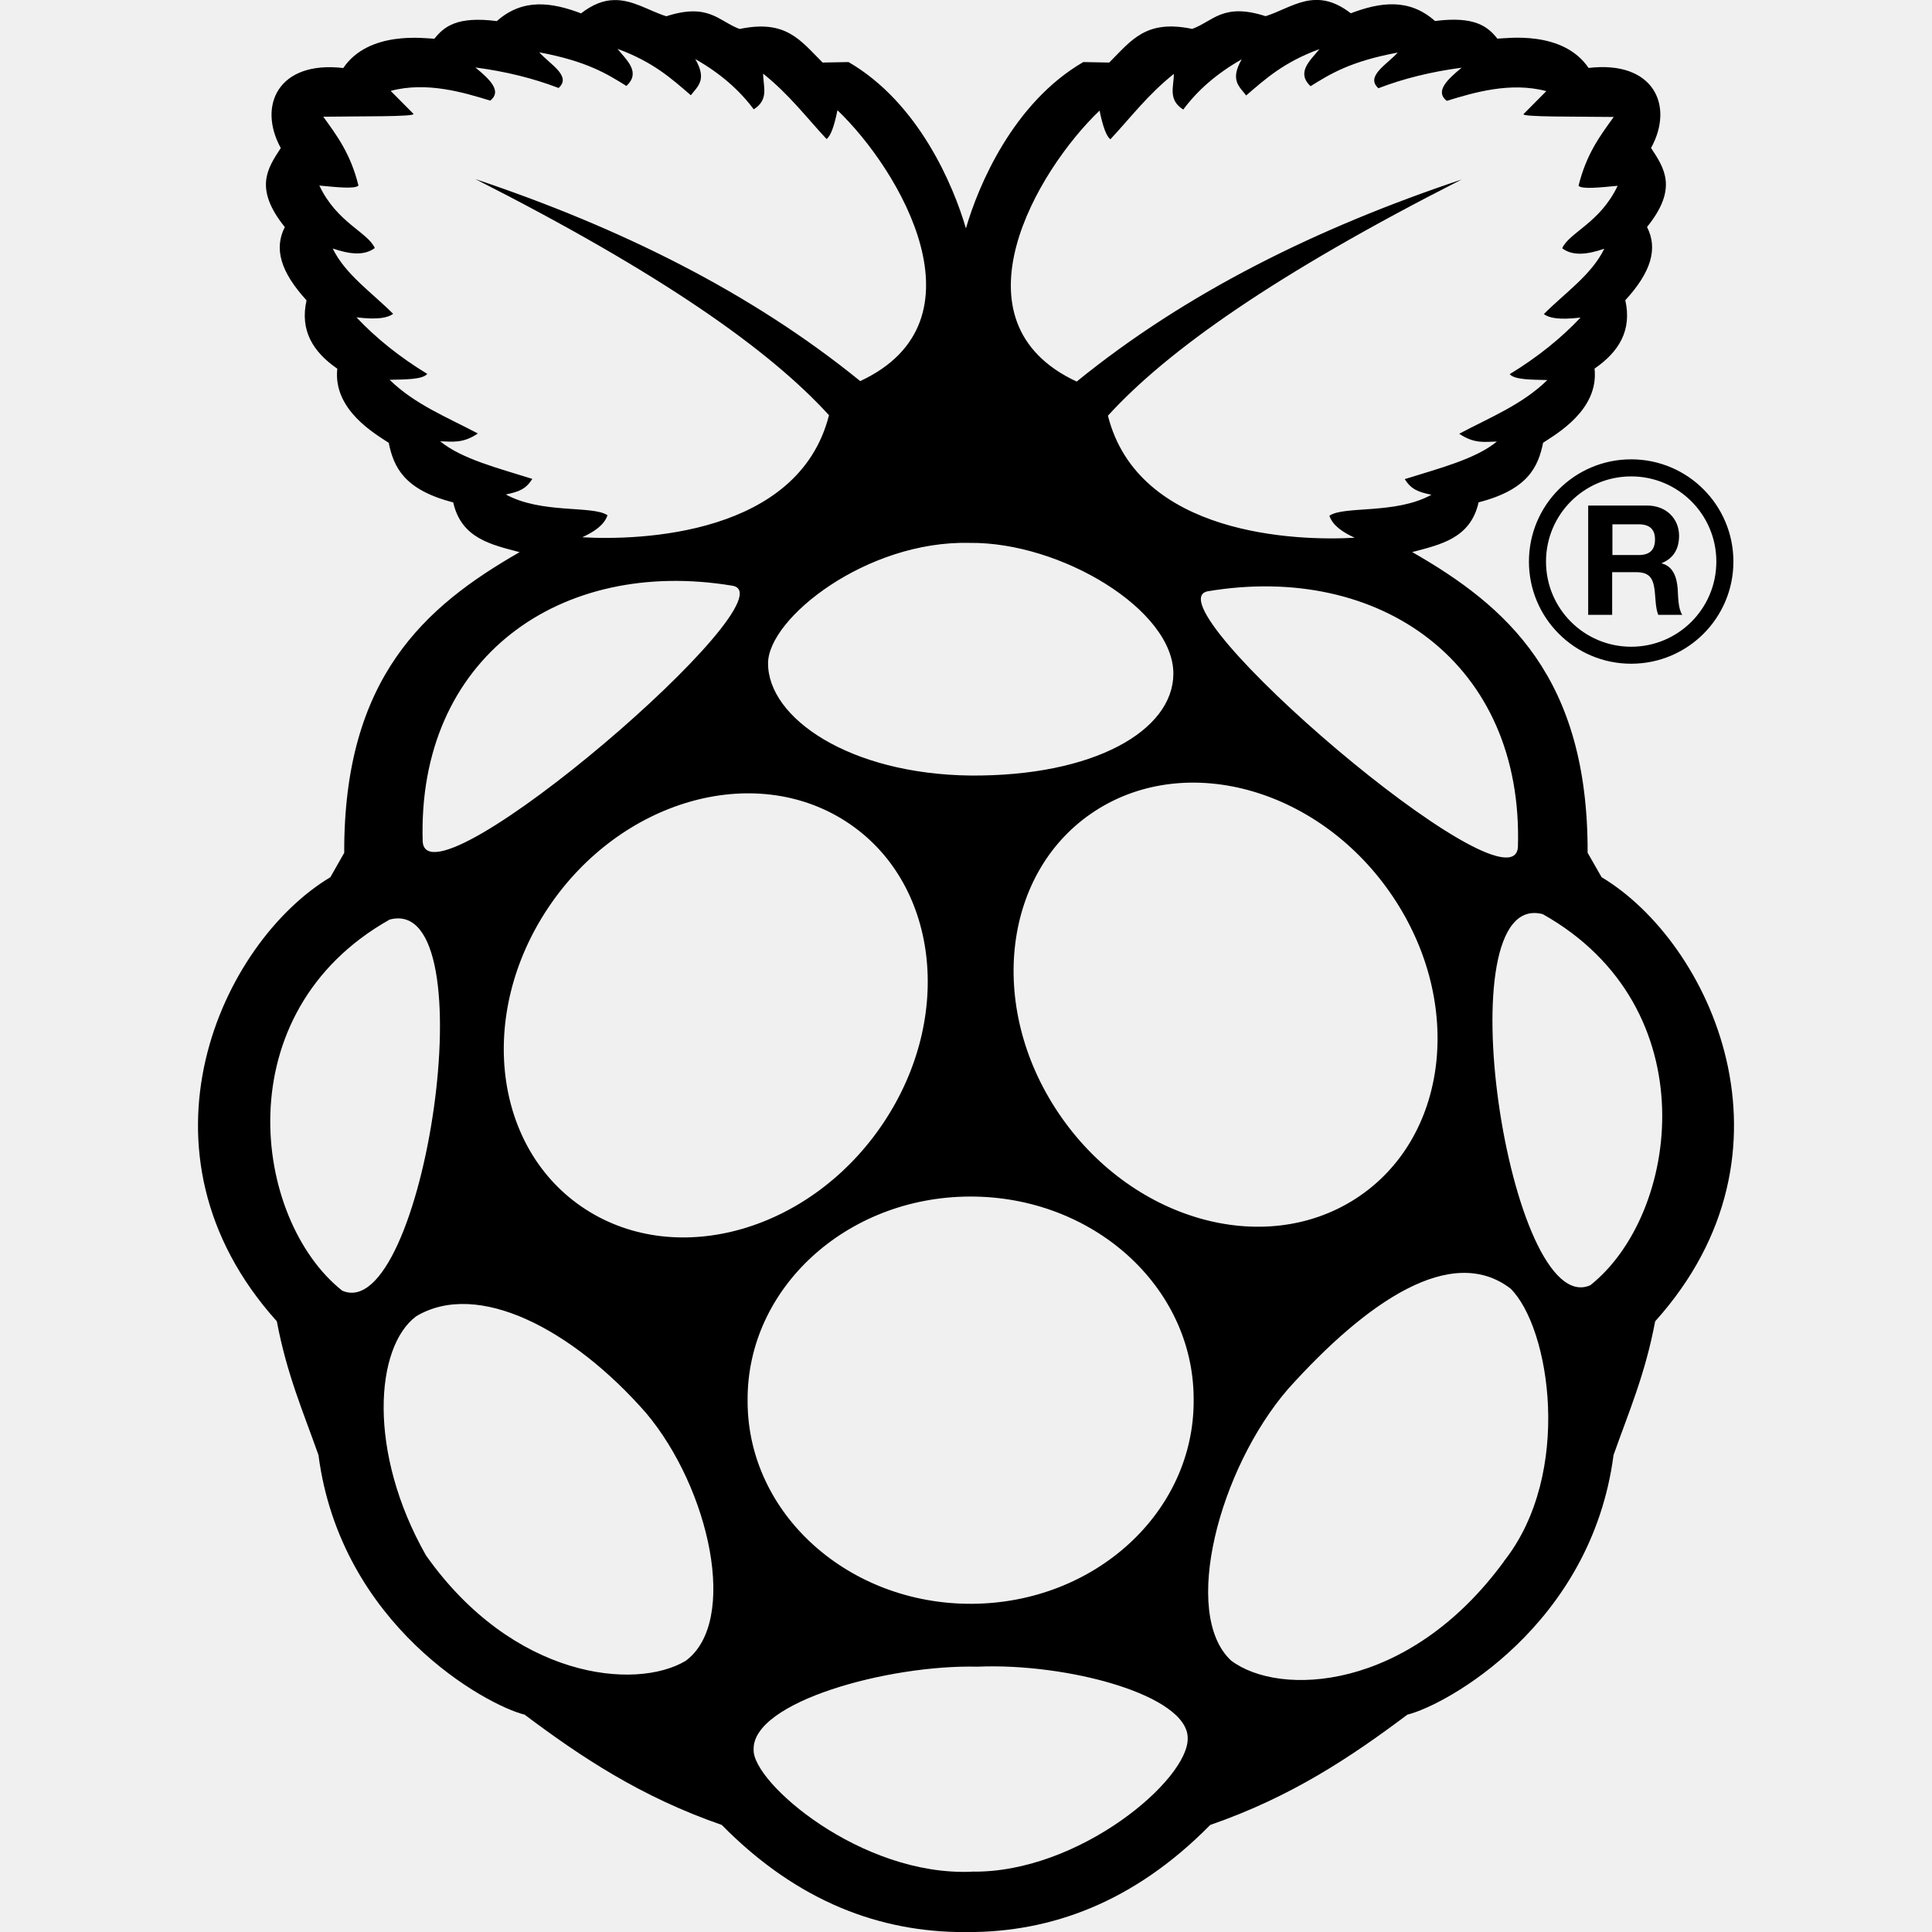
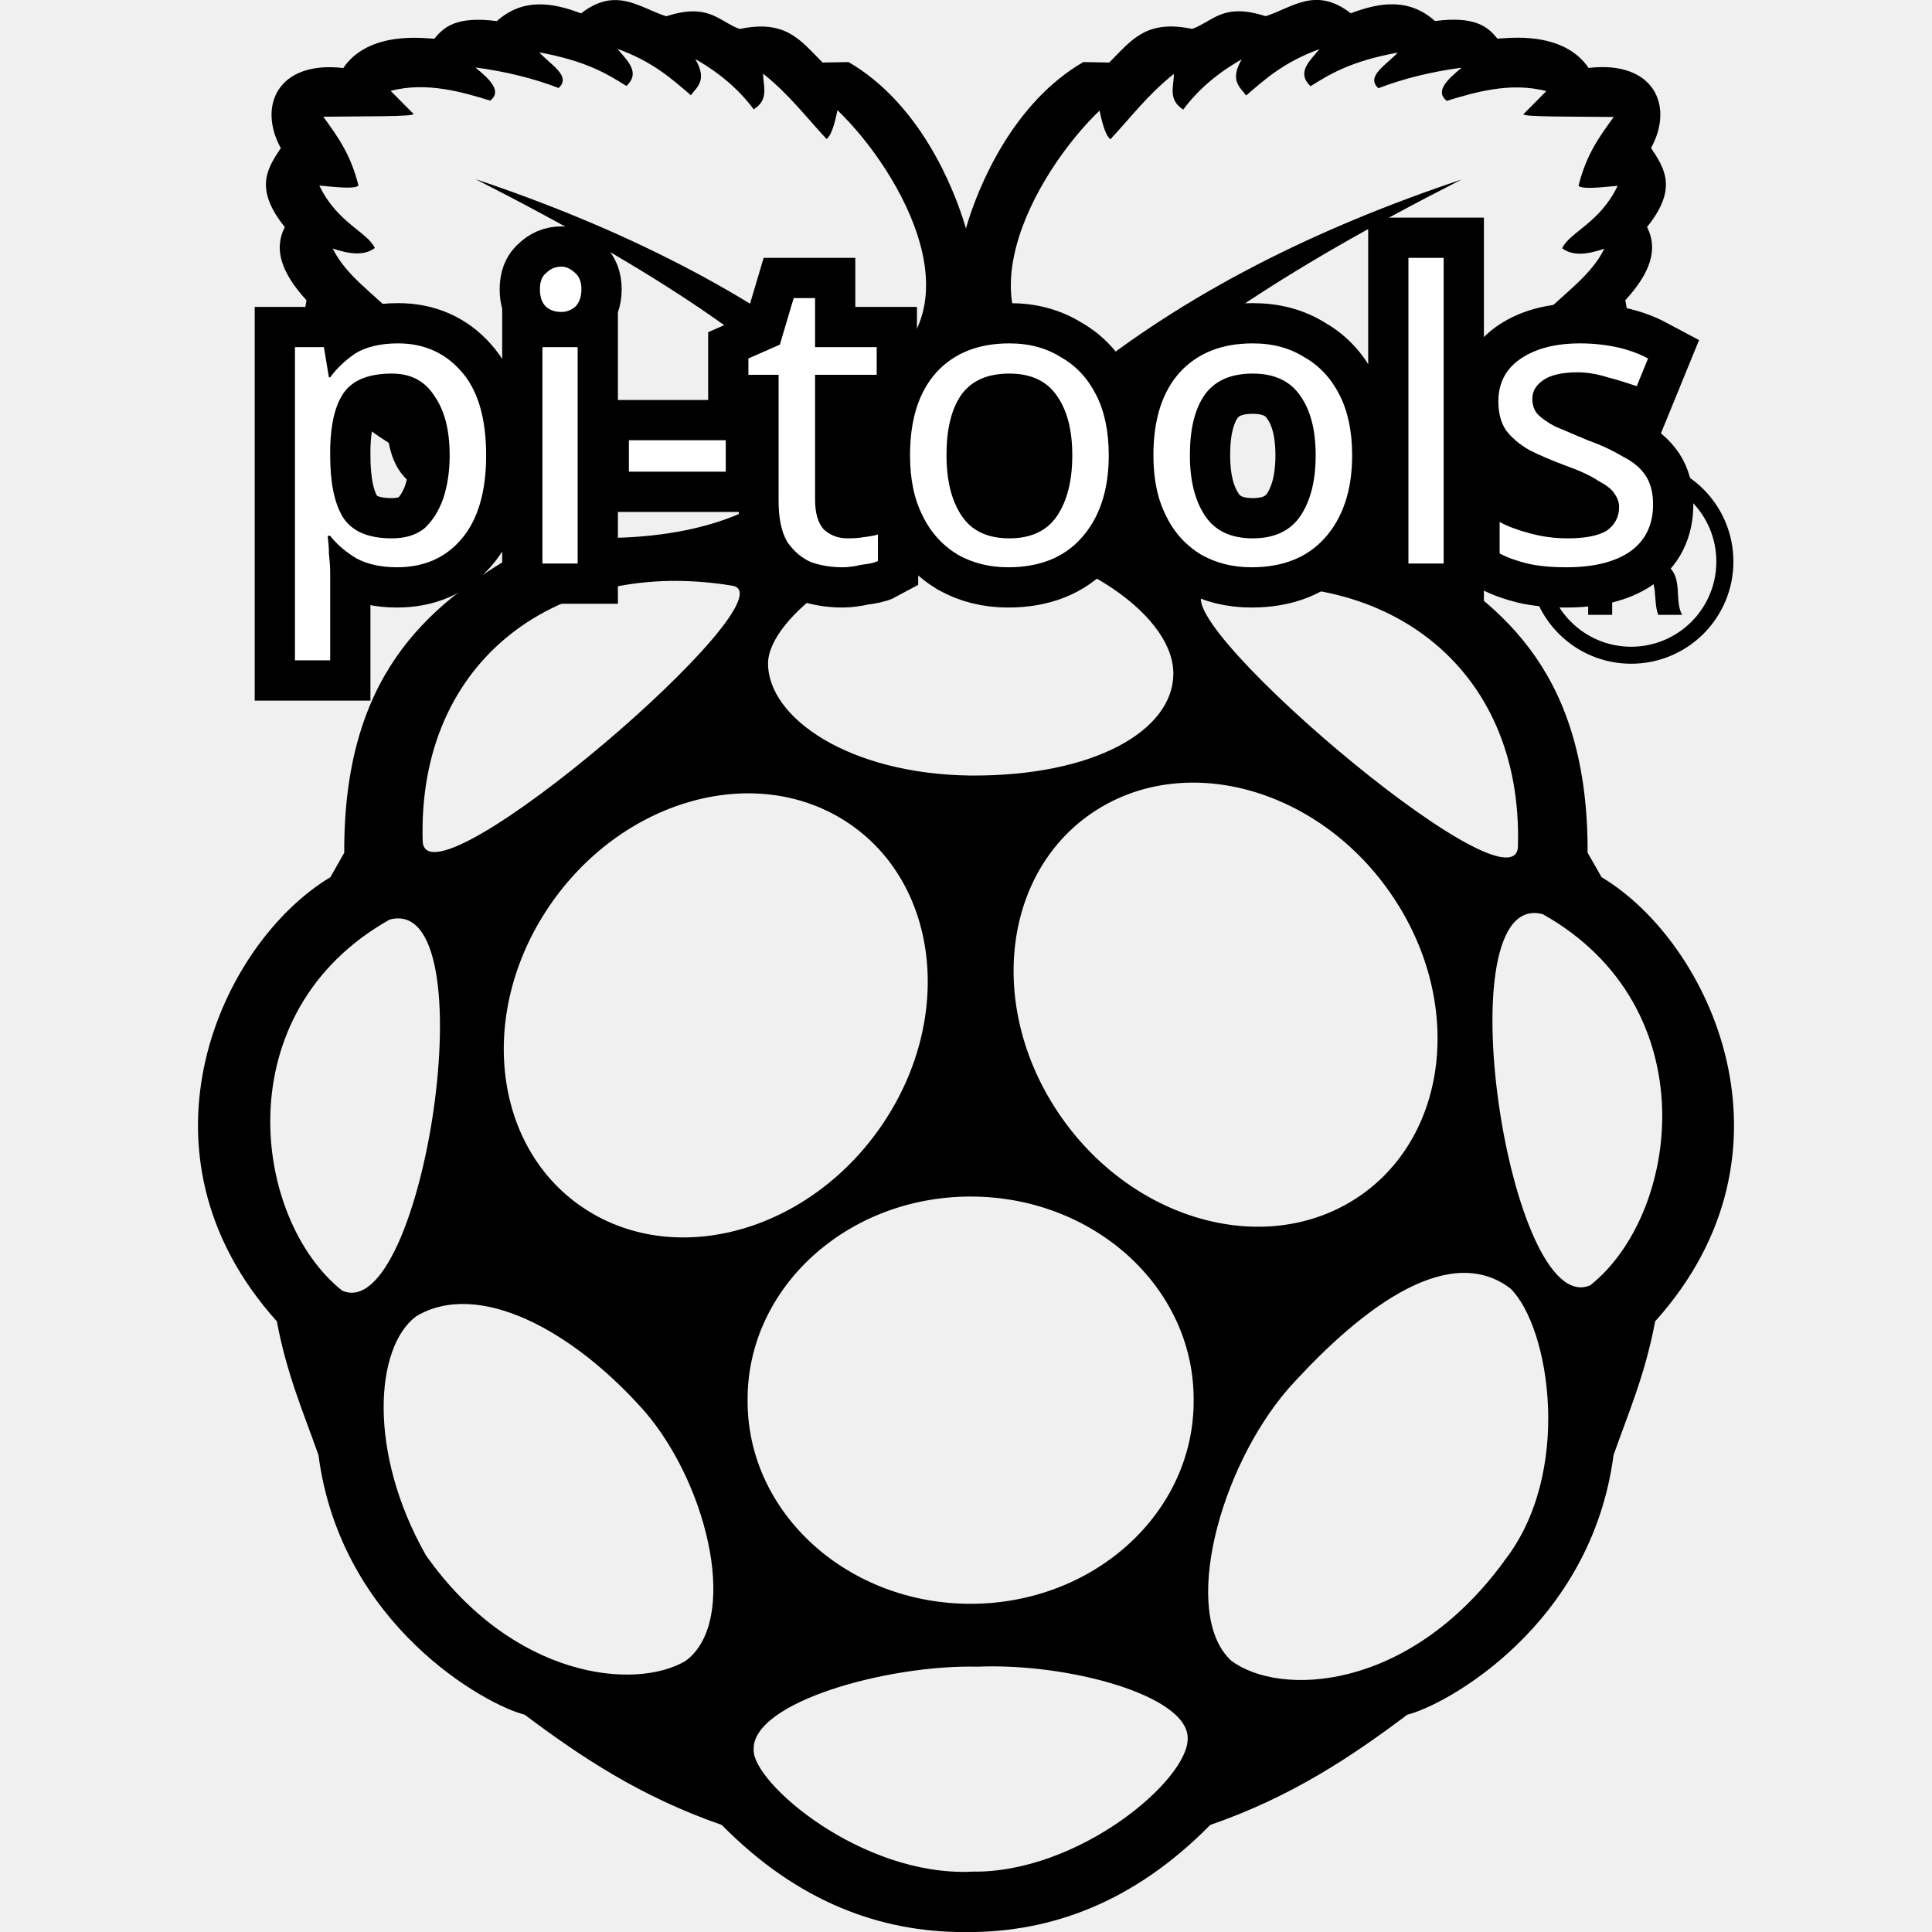
- <svg xmlns="http://www.w3.org/2000/svg" role="img" viewBox="0 0 24 24">
+ <svg xmlns="http://www.w3.org/2000/svg" role="img" width="96" height="96" viewBox="0 0 24 24">
  <path d="m19.895 10.896-.173-.303c.007-2.175-1.002-3.061-2.179-3.735.356-.094.724-.171.825-.618.612-.157.74-.44.801-.74.16-.107.696-.406.639-.921.3-.207.467-.472.382-.849.322-.351.407-.642.27-.91.387-.48.215-.73.05-.982.29-.525.034-1.089-.776-.994-.322-.473-1.024-.366-1.133-.364-.121-.152-.282-.282-.775-.219-.32-.285-.677-.236-1.046-.096-.438-.34-.728-.068-1.058.036-.53-.171-.651.063-.912.158-.578-.12-.754.142-1.031.418l-.322-.006c-.872.506-1.305 1.537-1.458 2.066-.154-.53-.586-1.56-1.458-2.066l-.322.006C9.942.501 9.766.239 9.188.36 8.928.265 8.807.031 8.277.202c-.217-.068-.417-.208-.652-.201l0.0 0C7.502.004 7.369.049 7.218.166c-.369-.14-.726-.189-1.046.096-.494-.063-.654.067-.776.219C5.289.479 4.586.372 4.264.845c-.81-.094-1.065.469-.776.994-.165.252-.337.501.05.982-.137.268-.052.558.27.91-.085.376.082.642.382.849-.056.515.479.814.639.921.061.3.189.583.801.74.101.447.469.524.825.618-1.177.674-2.186 1.56-2.179 3.735l-.172.303c-1.349.808-2.563 3.406-.665 5.517.124.661.332 1.135.517 1.661.277 2.117 2.084 3.108 2.561 3.225.698.524 1.442 1.021 2.449 1.37.949.964 1.977 1.331 3.011 1.331.015 0 .031 0.0.046 0 1.034.001 2.062-.367 3.011-1.331 1.007-.348 1.751-.846 2.449-1.37.477-.117 2.284-1.109 2.561-3.225.185-.525.393-1 .517-1.661 1.898-2.111.684-4.709-.665-5.517zm-1.039-.371c-.07.876-4.635-3.05-3.847-3.181 2.139-.356 3.919.896 3.847 3.181zm-2.015 4.365c-1.148.741-2.803.263-3.695-1.068-.893-1.331-.686-3.01.462-3.751 1.148-.741 2.803-.263 3.695 1.068.893 1.331.686 3.01-.462 3.751zM13.659 1.372c.04.197.084.321.135.358.254-.272.461-.551.788-.812.001.154-.078.321.117.443.175-.236.412-.446.726-.624-.151.261-.026.34.055.449.24-.206.468-.414.911-.576-.121.147-.29.291-.111.461.247-.154.496-.309 1.083-.418-.132.147-.406.295-.24.443.31-.119.654-.205 1.034-.255-.182.15-.334.296-.185.412.332-.102.79-.24 1.237-.121l-.283.285c-.031.038.662.03 1.12.036-.167.232-.338.456-.437.855.045.046.272.02.486 0-.219.462-.6.578-.689.776.134.102.32.075.523.006-.158.325-.489.548-.751.812.066.047.182.075.456.043-.242.257-.534.492-.88.703.061.071.272.068.468.073-.314.307-.717.466-1.095.667.189.129.323.099.468.097-.268.22-.723.334-1.145.467.08.125.161.159.332.194-.447.247-1.087.134-1.268.261.043.124.167.205.314.273-.72.042-2.688-.026-3.065-1.516.737-.809 2.081-1.759 4.394-2.934-1.799.602-3.423 1.405-4.782 2.51-1.598-.744-.496-2.62.283-3.365zm-1.613 5.372c1.133-.012 2.536.833 2.53 1.629-.005.703-.985 1.272-2.521 1.261-1.504-.018-2.517-.715-2.514-1.396.003-.56 1.228-1.526 2.505-1.494zm-5.765-.601c.172-.035.252-.069.332-.194-.422-.133-.877-.247-1.145-.467.144.002.279.032.468-.097-.378-.201-.782-.36-1.096-.667.196-.005.406-.002.468-.073-.346-.211-.638-.446-.88-.703.274.033.389.004.456-.043-.262-.264-.593-.487-.751-.812.203.069.389.095.523-.006-.089-.198-.47-.314-.689-.776.214.02.441.046.486 0-.099-.399-.27-.623-.437-.855.458-.007 1.152.002 1.12-.036l-.283-.285c.447-.119.905.019 1.237.121.149-.116-.003-.263-.185-.412.38.05.724.136 1.034.255.166-.148-.108-.295-.24-.443.587.11.836.264 1.083.418.179-.169.01-.313-.111-.461.443.162.671.37.911.576.081-.108.207-.188.055-.449.314.178.551.389.726.624.195-.122.116-.289.117-.443.327.262.534.54.788.812.051-.037.096-.161.135-.358.779.745 1.881 2.621.283 3.365-1.359-1.104-2.982-1.906-4.78-2.509 2.312 1.174 3.656 2.124 4.392 2.933-.377 1.49-2.345 1.558-3.065 1.516.147-.068.27-.148.314-.273-.181-.126-.821-.013-1.268-.261zm2.817 1.133c.788.13-3.777 4.057-3.847 3.181-.072-2.285 1.708-3.537 3.847-3.181zm-4.847 8.757c-1.109-.879-1.467-3.453.59-4.61 1.239-.327.418 5.051-.59 4.61zm4.266 4.599c-.626.372-2.145.219-3.225-1.31-.728-1.282-.634-2.587-.123-2.97.765-.459 1.946.161 2.856 1.2.792.941 1.154 2.593.492 3.08zm-1.242-5.609c-1.148-.741-1.355-2.42-.462-3.751.893-1.331 2.547-1.809 3.695-1.068 1.148.741 1.355 2.42.462 3.751-.893 1.331-2.547 1.809-3.695 1.068zm4.795 8.228c-1.376.058-2.726-1.111-2.708-1.516-.021-.594 1.676-1.058 2.782-1.031 1.113-.048 2.607.353 2.61.885.018.517-1.355 1.684-2.684 1.661zm2.758-5.858c.008 1.39-1.226 2.522-2.756 2.53-1.53.007-2.777-1.113-2.785-2.503v-.026c-.008-1.39 1.226-2.523 2.756-2.53 1.53-.007 2.777 1.113 2.785 2.503a.779.779 0 0 1 0.0.026zm3.855 2.003c-1.186 1.621-2.792 1.684-3.39 1.232-.625-.581-.148-2.385.709-3.375v-0c.981-1.091 2.03-1.804 2.761-1.247.492.483.78 2.301-.081 3.389zm1.072-3.43c-1.009.441-1.83-4.937-.59-4.61 2.057 1.157 1.699 3.731.59 4.61zm-.026-8.328h.298v-.53h.299c.15 0 .205.062.226.205.015.109.011.239.048.325h.298c-.053-.076-.051-.236-.057-.321-.01-.137-.051-.28-.198-.318v-.004c.15-.061.215-.181.215-.341 0-.205-.154-.374-.397-.374h-.732v1.357zm.298-1.125h.327c.133 0 .205.057.205.188 0 .137-.072.194-.205.194H20.03v-.382zm-1.034.463c0 .701.568 1.269 1.27 1.269s1.27-.568 1.27-1.269c0-.701-.568-1.27-1.27-1.27-.701 0-1.27.568-1.27 1.27zm2.328 0c0 .585-.474 1.058-1.058 1.058s-1.058-.473-1.058-1.058c0-.585.474-1.058 1.058-1.058s1.058.473 1.058 1.058z" />
+   <text x="12" y="7" fill="#ffffff" stroke="#000000" font-family="sans-serif" font-size="5px" style="text-anchor: middle">pi-tools</text>
+   <text x="12" y="7" fill="#ffffff" font-family="sans-serif" font-size="5px" style="text-anchor: middle">pi-tools</text>
</svg>
